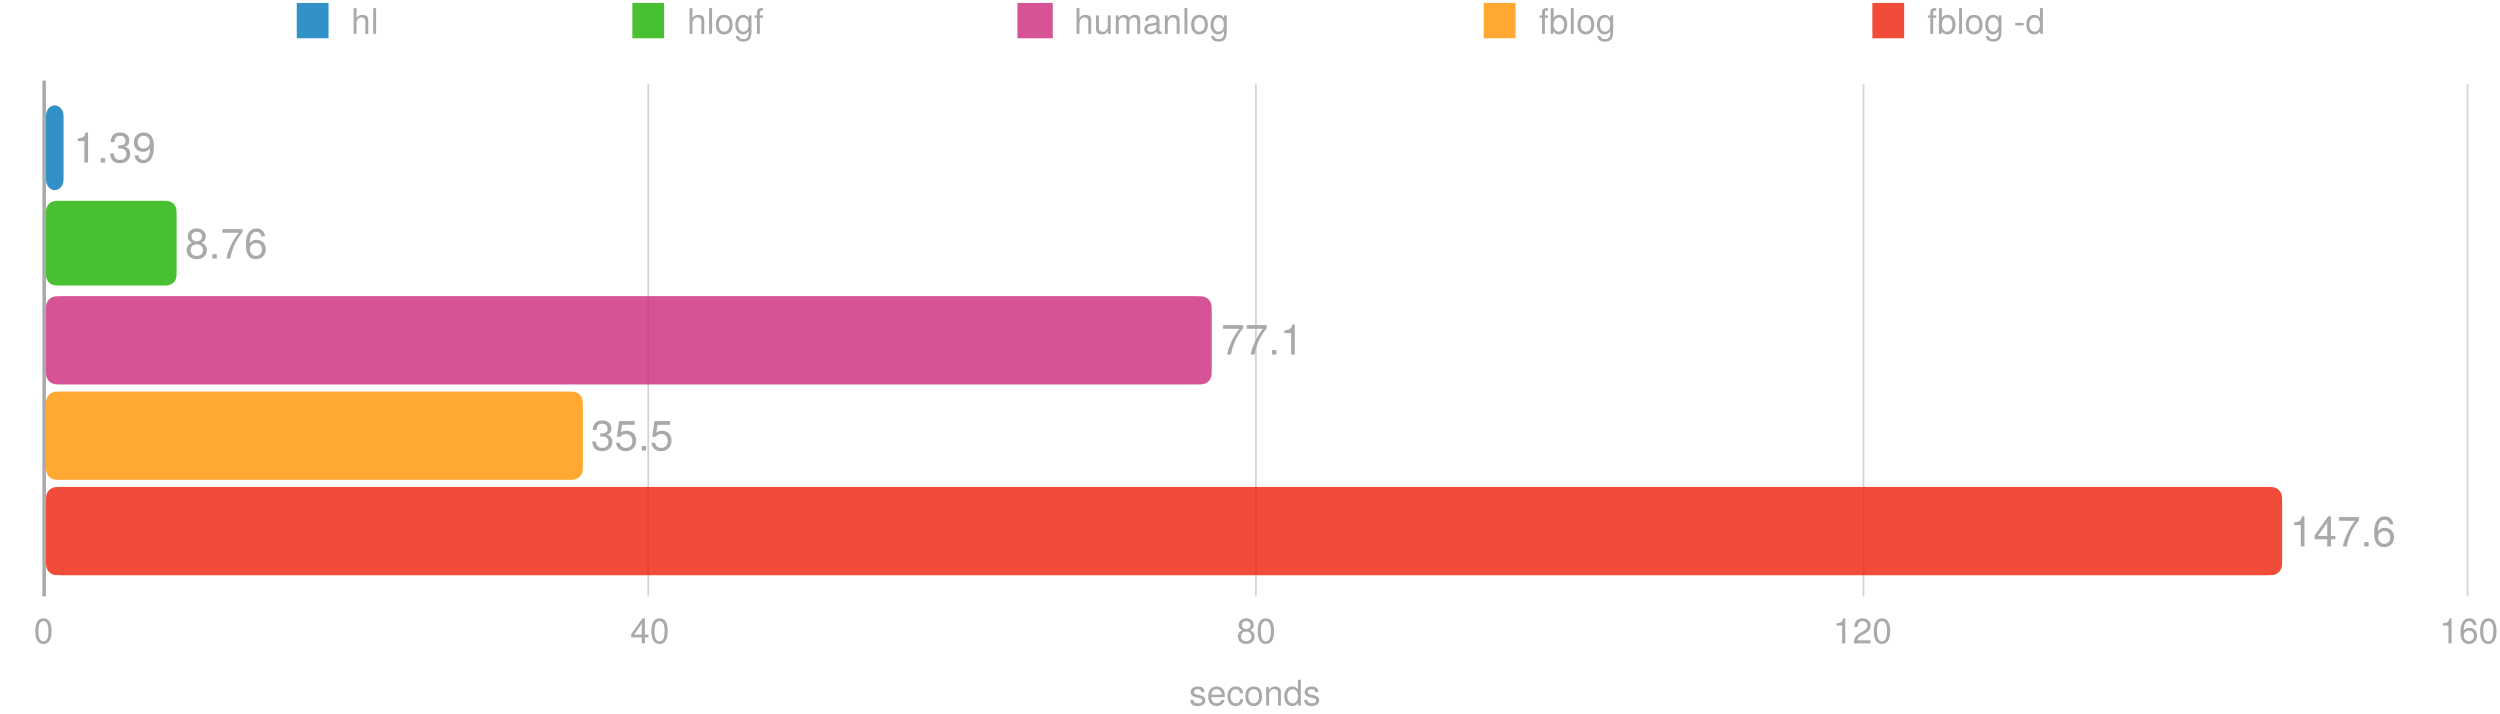
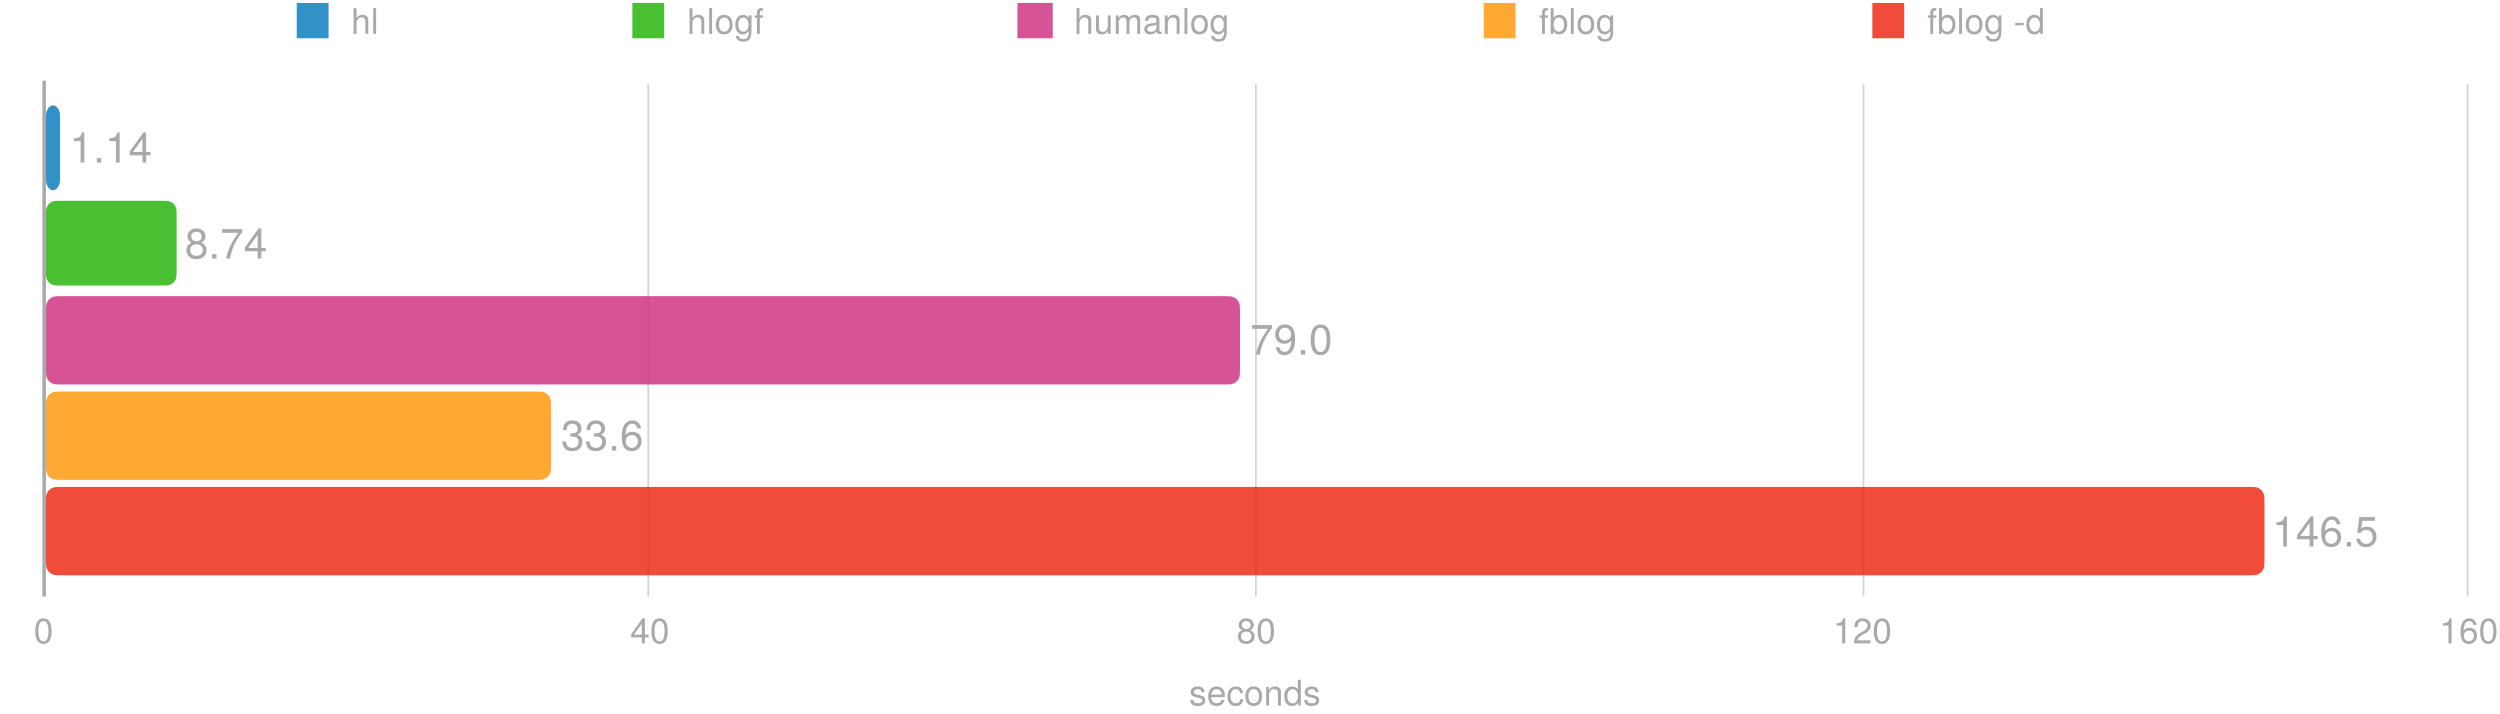
<svg xmlns="http://www.w3.org/2000/svg" version="1.1" id="svg2" width="943.553" height="269.112" viewBox="0 0 943.553 269.112">
  <defs id="defs6">
    <clipPath clipPathUnits="userSpaceOnUse" id="clipPath18">
      <path d="M 0,0 H 707.665 V 201.834 H 0 Z" id="path16" />
    </clipPath>
    <clipPath clipPathUnits="userSpaceOnUse" id="clipPath46">
      <path d="m 0,98.899 h 2 v 13.72 H 0 Z" id="path44" />
    </clipPath>
    <clipPath clipPathUnits="userSpaceOnUse" id="clipPath56">
      <path d="m 12.325,0 h 686.5 v 17.58 h -686.5 z" id="path54" />
    </clipPath>
    <clipPath clipPathUnits="userSpaceOnUse" id="clipPath70">
      <path d="m 8.045,16.58 h 8.56 V 30.3 h -8.56 z" id="path68" />
    </clipPath>
    <clipPath clipPathUnits="userSpaceOnUse" id="clipPath84">
      <path d="m 176.89,16.58 h 14.12 V 30.3 h -14.12 z" id="path82" />
    </clipPath>
    <clipPath clipPathUnits="userSpaceOnUse" id="clipPath98">
      <path d="m 348.515,16.58 h 14.12 V 30.3 h -14.12 z" id="path96" />
    </clipPath>
    <clipPath clipPathUnits="userSpaceOnUse" id="clipPath112">
      <path d="m 517.36,16.58 h 19.68 V 30.3 h -19.68 z" id="path110" />
    </clipPath>
    <clipPath clipPathUnits="userSpaceOnUse" id="clipPath126">
      <path d="m 688.985,16.58 h 18.68 V 30.3 h -18.68 z" id="path124" />
    </clipPath>
    <clipPath clipPathUnits="userSpaceOnUse" id="clipPath140">
-       <path d="M 17.703,64 H 641.297 c 1.38,0 2.208,0 2.76,-0.23 0.796,-0.29 1.423,-0.917 1.712,-1.712 C 646,61.505 646,60.677 646,59.297 V 43.703 c 0,-1.38 0,-2.208 -0.231,-2.76 -0.29,-0.796 -0.916,-1.423 -1.712,-1.712 C 643.505,39 642.677,39 641.297,39 H 17.703 C 16.323,39 15.495,39 14.943,39.23 14.147,39.52 13.52,40.147 13.23,40.943 13,41.495 13,42.323 13,43.703 v 15.594 c 0,1.38 0,2.208 0.23,2.76 0.29,0.796 0.917,1.423 1.712,1.712 C 15.495,64 16.323,64 17.703,64 Z" id="path138" />
+       <path d="M 17.703,64 H 636.297 c 1.38,0 2.208,0 2.76,-0.23 0.796,-0.29 1.423,-0.917 1.712,-1.712 C 641,61.505 641,60.677 641,59.297 V 43.703 c 0,-1.38 0,-2.208 -0.231,-2.76 -0.29,-0.796 -0.916,-1.423 -1.712,-1.712 C 638.505,39 637.677,39 636.297,39 H 17.703 C 16.323,39 15.495,39 14.943,39.23 14.147,39.52 13.52,40.147 13.23,40.943 13,41.495 13,42.323 13,43.703 v 15.594 c 0,1.38 0,2.208 0.23,2.76 0.29,0.796 0.917,1.423 1.712,1.712 C 15.495,64 16.323,64 17.703,64 Z" id="path138" />
    </clipPath>
    <clipPath clipPathUnits="userSpaceOnUse" id="clipPath146">
-       <path d="M 13,39 H 646 V 64 H 13 Z" id="path144" />
+       <path d="M 13,39 H 641 V 64 H 13 Z" id="path144" />
    </clipPath>
    <clipPath clipPathUnits="userSpaceOnUse" id="clipPath154">
-       <path d="M 0,0 H 633 V 25 H 0 Z" id="path152" />
+       <path d="M 0,0 H 628 V 25 H 0 Z" id="path152" />
    </clipPath>
    <clipPath clipPathUnits="userSpaceOnUse" id="clipPath158">
-       <path d="M 0,0 H 633 V 25 H 0 Z" id="path156" />
+       <path d="M 0,0 H 628 V 25 H 0 Z" id="path156" />
    </clipPath>
    <clipPath clipPathUnits="userSpaceOnUse" id="clipPath178">
-       <path d="M 17.703,91 H 160.297 c 1.38,0 2.208,0 2.76,-0.23 0.796,-0.29 1.423,-0.917 1.712,-1.712 C 165,88.505 165,87.677 165,86.297 V 70.703 c 0,-1.38 0,-2.208 -0.231,-2.76 -0.29,-0.796 -0.916,-1.423 -1.712,-1.712 C 162.505,66 161.677,66 160.297,66 H 17.703 C 16.323,66 15.495,66 14.943,66.23 14.147,66.52 13.52,67.147 13.23,67.943 13,68.495 13,69.323 13,70.703 v 15.594 c 0,1.38 0,2.208 0.23,2.76 0.29,0.796 0.917,1.423 1.712,1.712 C 15.495,91 16.323,91 17.703,91 Z" id="path176" />
+       <path d="M 17.703,91 H 151.297 c 1.38,0 2.208,0 2.76,-0.23 0.796,-0.29 1.423,-0.917 1.712,-1.712 C 156,88.505 156,87.677 156,86.297 V 70.703 c 0,-1.38 0,-2.208 -0.231,-2.76 -0.29,-0.796 -0.916,-1.423 -1.712,-1.712 C 153.505,66 152.677,66 151.297,66 H 17.703 C 16.323,66 15.495,66 14.943,66.23 14.147,66.52 13.52,67.147 13.23,67.943 13,68.495 13,69.323 13,70.703 v 15.594 c 0,1.38 0,2.208 0.23,2.76 0.29,0.796 0.917,1.423 1.712,1.712 C 15.495,91 16.323,91 17.703,91 Z" id="path176" />
    </clipPath>
    <clipPath clipPathUnits="userSpaceOnUse" id="clipPath184">
-       <path d="M 13,66 H 165 V 91 H 13 Z" id="path182" />
+       <path d="M 13,66 H 156 V 91 H 13 Z" id="path182" />
    </clipPath>
    <clipPath clipPathUnits="userSpaceOnUse" id="clipPath192">
-       <path d="M 0,0 H 152 V 25 H 0 Z" id="path190" />
+       <path d="M 0,0 H 143 V 25 H 0 Z" id="path190" />
    </clipPath>
    <clipPath clipPathUnits="userSpaceOnUse" id="clipPath196">
-       <path d="M 0,0 H 152 V 25 H 0 Z" id="path194" />
+       <path d="M 0,0 H 143 V 25 H 0 Z" id="path194" />
    </clipPath>
    <clipPath clipPathUnits="userSpaceOnUse" id="clipPath216">
-       <path d="M 17.703,118 H 338.297 c 1.38,0 2.208,0 2.76,-0.231 0.796,-0.29 1.423,-0.916 1.712,-1.712 C 343,115.505 343,114.677 343,113.297 V 97.703 c 0,-1.38 0,-2.208 -0.231,-2.76 -0.29,-0.796 -0.916,-1.423 -1.712,-1.712 C 340.505,93 339.677,93 338.297,93 H 17.703 C 16.323,93 15.495,93 14.943,93.23 14.147,93.52 13.52,94.147 13.23,94.943 13,95.495 13,96.323 13,97.703 V 113.297 c 0,1.38 0,2.208 0.23,2.76 0.29,0.796 0.917,1.423 1.712,1.712 C 15.495,118 16.323,118 17.703,118 Z" id="path214" />
+       <path d="M 17.703,118 H 346.297 c 1.38,0 2.208,0 2.76,-0.231 0.796,-0.29 1.423,-0.916 1.712,-1.712 C 351,115.505 351,114.677 351,113.297 V 97.703 c 0,-1.38 0,-2.208 -0.231,-2.76 -0.29,-0.796 -0.916,-1.423 -1.712,-1.712 C 348.505,93 347.677,93 346.297,93 H 17.703 C 16.323,93 15.495,93 14.943,93.23 14.147,93.52 13.52,94.147 13.23,94.943 13,95.495 13,96.323 13,97.703 V 113.297 c 0,1.38 0,2.208 0.23,2.76 0.29,0.796 0.917,1.423 1.712,1.712 C 15.495,118 16.323,118 17.703,118 Z" id="path214" />
    </clipPath>
    <clipPath clipPathUnits="userSpaceOnUse" id="clipPath222">
-       <path d="m 13,93 h 330 v 25 H 13 Z" id="path220" />
+       <path d="m 13,93 h 338 v 25 H 13 Z" id="path220" />
    </clipPath>
    <clipPath clipPathUnits="userSpaceOnUse" id="clipPath230">
-       <path d="M 0,0 H 330 V 25 H 0 Z" id="path228" />
+       <path d="M 0,0 H 338 V 25 H 0 Z" id="path228" />
    </clipPath>
    <clipPath clipPathUnits="userSpaceOnUse" id="clipPath234">
-       <path d="M 0,0 H 330 V 25 H 0 Z" id="path232" />
+       <path d="M 0,0 H 338 V 25 H 0 Z" id="path232" />
    </clipPath>
    <clipPath clipPathUnits="userSpaceOnUse" id="clipPath254">
      <path d="m 17.515,145 h 27.97 c 1.325,0 2.12,0 2.65,-0.221 0.764,-0.278 1.366,-0.88 1.644,-1.644 C 50,142.605 50,141.81 50,140.485 v -14.97 c 0,-1.325 0,-2.12 -0.221,-2.65 -0.278,-0.764 -0.88,-1.366 -1.644,-1.644 C 47.605,121 46.81,121 45.485,121 h -27.97 c -1.325,0 -2.12,0 -2.65,0.221 -0.764,0.278 -1.366,0.88 -1.644,1.644 C 13,123.395 13,124.19 13,125.515 v 14.97 c 0,1.325 0,2.12 0.221,2.65 0.278,0.764 0.88,1.366 1.644,1.644 C 15.395,145 16.19,145 17.515,145 Z" id="path252" />
    </clipPath>
    <clipPath clipPathUnits="userSpaceOnUse" id="clipPath260">
      <path d="m 13,121 h 37 v 24 H 13 Z" id="path258" />
    </clipPath>
    <clipPath clipPathUnits="userSpaceOnUse" id="clipPath268">
      <path d="M 0,0 H 37 V 24 H 0 Z" id="path266" />
    </clipPath>
    <clipPath clipPathUnits="userSpaceOnUse" id="clipPath272">
      <path d="M 0,0 H 37 V 24 H 0 Z" id="path270" />
    </clipPath>
    <clipPath clipPathUnits="userSpaceOnUse" id="clipPath292">
-       <path d="m 15.5,172 c 0.292,0 0.581,-0.06 0.855,-0.178 0.694,-0.299 1.241,-0.945 1.494,-1.765 C 18,169.542 18,168.771 18,167.485 v -14.97 c 0,-1.286 0,-2.057 -0.151,-2.571 -0.253,-0.82 -0.8,-1.467 -1.494,-1.765 C 16.081,148.06 15.792,148 15.5,148 c -0.292,0 -0.581,0.06 -0.855,0.178 -0.694,0.299 -1.241,0.945 -1.494,1.765 C 13,150.458 13,151.229 13,152.515 v 14.97 c 0,1.286 0,2.057 0.151,2.571 0.253,0.82 0.8,1.467 1.494,1.765 C 14.919,171.94 15.208,172 15.5,172 Z" id="path290" />
+       <path d="m 15,172 c 0.233,0 0.465,-0.06 0.684,-0.178 0.556,-0.299 0.993,-0.945 1.195,-1.765 C 17,169.542 17,168.771 17,167.485 v -14.97 c 0,-1.286 0,-2.057 -0.121,-2.571 -0.202,-0.82 -0.64,-1.467 -1.195,-1.765 C 15.465,148.06 15.233,148 15,148 c -0.233,0 -0.465,0.06 -0.684,0.178 -0.556,0.299 -0.993,0.945 -1.195,1.765 C 13,150.458 13,151.229 13,152.515 v 14.97 c 0,1.286 0,2.057 0.121,2.571 0.202,0.82 0.64,1.467 1.195,1.765 C 14.535,171.94 14.767,172 15,172 Z" id="path290" />
    </clipPath>
    <clipPath clipPathUnits="userSpaceOnUse" id="clipPath298">
-       <path d="m 13,148 h 5 v 24 h -5 z" id="path296" />
+       <path d="m 13,148 h 4 v 24 h -4 z" id="path296" />
    </clipPath>
    <clipPath clipPathUnits="userSpaceOnUse" id="clipPath306">
-       <path d="M 0,0 H 5 V 24 H 0 Z" id="path304" />
+       <path d="M 0,0 H 4 V 24 H 0 Z" id="path304" />
    </clipPath>
    <clipPath clipPathUnits="userSpaceOnUse" id="clipPath310">
-       <path d="M 0,0 H 5 V 24 H 0 Z" id="path308" />
+       <path d="M 0,0 H 4 V 24 H 0 Z" id="path308" />
    </clipPath>
    <clipPath clipPathUnits="userSpaceOnUse" id="clipPath330">
      <path d="M 0,0 H 707.665 V 201.834 H 0 Z" id="path328" />
    </clipPath>
    <clipPath clipPathUnits="userSpaceOnUse" id="clipPath336">
-       <path d="M 9.36,41.368 H 695.36 V 168.751 H 9.36 Z" id="path334" />
+       <path d="M 3.296,36.368 H 695.383 V 173.751 H 3.296 Z" id="path334" />
    </clipPath>
    <clipPath clipPathUnits="userSpaceOnUse" id="clipPath340">
      <path d="M 0,0 H 708 V 202 H 0 Z" id="path338" />
    </clipPath>
  </defs>
  <g id="g8" transform="matrix(1.333333,0,0,-1.333333,0,269.112)">
    <g id="g10" />
    <g id="g12">
      <g id="g14" clip-path="url(#clipPath18)">
        <g id="g20" transform="matrix(1,0,0,-1,0,201.834)">
          <path d="M 183.5,23.834 V 168.834" style="fill:none;stroke:#a9a9a9;stroke-width:0.5;stroke-linecap:butt;stroke-linejoin:miter;stroke-miterlimit:4;stroke-dasharray:none;stroke-opacity:0.5" id="path22" />
        </g>
        <g id="g24" transform="matrix(1,0,0,-1,0,201.834)">
          <path d="M 355.5,23.834 V 168.834" style="fill:none;stroke:#a9a9a9;stroke-width:0.5;stroke-linecap:butt;stroke-linejoin:miter;stroke-miterlimit:4;stroke-dasharray:none;stroke-opacity:0.5" id="path26" />
        </g>
        <g id="g28" transform="matrix(1,0,0,-1,0,201.834)">
          <path d="M 527.5,23.834 V 168.834" style="fill:none;stroke:#a9a9a9;stroke-width:0.5;stroke-linecap:butt;stroke-linejoin:miter;stroke-miterlimit:4;stroke-dasharray:none;stroke-opacity:0.5" id="path30" />
        </g>
        <g id="g32" transform="matrix(1,0,0,-1,0,201.834)">
          <path d="M 698.5,23.834 V 168.834" style="fill:none;stroke:#a9a9a9;stroke-width:0.5;stroke-linecap:butt;stroke-linejoin:miter;stroke-miterlimit:4;stroke-dasharray:none;stroke-opacity:0.5" id="path34" />
        </g>
        <g id="g36" transform="matrix(1,0,0,-1,0,201.834)">
          <path d="M 12.5,168.334 V 23.334" style="fill:none;stroke:#a9a9a9;stroke-width:1;stroke-linecap:square;stroke-linejoin:miter;stroke-miterlimit:4;stroke-dasharray:none;stroke-opacity:1" id="path38" />
        </g>
      </g>
    </g>
    <g id="g40">
      <g id="g42" clip-path="url(#clipPath46)">
        <g id="g48" transform="translate(0.5,102.0294)" />
      </g>
    </g>
    <g id="g50">
      <g id="g52" clip-path="url(#clipPath56)">
        <g id="g58" transform="translate(336.59,2.129974)">
          <text xml:space="preserve" transform="scale(1,-1)" style="font-variant:normal;font-weight:normal;font-size:10px;font-family:HelveticaNeue;-inkscape-font-specification:HelveticaNeue;writing-mode:lr-tb;fill:#a9a9a9;fill-opacity:1;fill-rule:nonzero;stroke:none" id="text62">
            <tspan x="0 5 10.37 15.74 21.48 27.04 32.97" y="0" id="tspan60">seconds</tspan>
          </text>
        </g>
      </g>
    </g>
    <g id="g64">
      <g id="g66" clip-path="url(#clipPath70)">
        <g id="g72" transform="translate(9.544966,19.70998)">
          <text xml:space="preserve" transform="scale(1,-1)" style="font-variant:normal;font-weight:normal;font-size:10px;font-family:HelveticaNeue;-inkscape-font-specification:HelveticaNeue;writing-mode:lr-tb;fill:#a9a9a9;fill-opacity:1;fill-rule:nonzero;stroke:none" id="text76">
            <tspan x="0" y="0" id="tspan74">0</tspan>
          </text>
        </g>
      </g>
    </g>
    <g id="g78">
      <g id="g80" clip-path="url(#clipPath84)">
        <g id="g86" transform="translate(178.39,19.70998)">
          <text xml:space="preserve" transform="scale(1,-1)" style="font-variant:normal;font-weight:normal;font-size:10px;font-family:HelveticaNeue;-inkscape-font-specification:HelveticaNeue;writing-mode:lr-tb;fill:#a9a9a9;fill-opacity:1;fill-rule:nonzero;stroke:none" id="text90">
            <tspan x="0 5.56" y="0" id="tspan88">40</tspan>
          </text>
        </g>
      </g>
    </g>
    <g id="g92">
      <g id="g94" clip-path="url(#clipPath98)">
        <g id="g100" transform="translate(350.015,19.70998)">
          <text xml:space="preserve" transform="scale(1,-1)" style="font-variant:normal;font-weight:normal;font-size:10px;font-family:HelveticaNeue;-inkscape-font-specification:HelveticaNeue;writing-mode:lr-tb;fill:#a9a9a9;fill-opacity:1;fill-rule:nonzero;stroke:none" id="text104">
            <tspan x="0 5.56" y="0" id="tspan102">80</tspan>
          </text>
        </g>
      </g>
    </g>
    <g id="g106">
      <g id="g108" clip-path="url(#clipPath112)">
        <g id="g114" transform="translate(518.86,19.70998)">
          <text xml:space="preserve" transform="scale(1,-1)" style="font-variant:normal;font-weight:normal;font-size:10px;font-family:HelveticaNeue;-inkscape-font-specification:HelveticaNeue;writing-mode:lr-tb;fill:#a9a9a9;fill-opacity:1;fill-rule:nonzero;stroke:none" id="text118">
            <tspan x="0 5.56 11.12" y="0" id="tspan116">120</tspan>
          </text>
        </g>
      </g>
    </g>
    <g id="g120">
      <g id="g122" clip-path="url(#clipPath126)">
        <g id="g128" transform="translate(690.485,19.70998)">
          <text xml:space="preserve" transform="scale(1,-1)" style="font-variant:normal;font-weight:normal;font-size:10px;font-family:HelveticaNeue;-inkscape-font-specification:HelveticaNeue;writing-mode:lr-tb;fill:#a9a9a9;fill-opacity:1;fill-rule:nonzero;stroke:none" id="text132">
            <tspan x="0 5.56 11.12" y="0" id="tspan130">160</tspan>
          </text>
        </g>
      </g>
    </g>
    <g id="g134">
      <g id="g136" clip-path="url(#clipPath140)">
        <g id="g142" clip-path="url(#clipPath146)">
          <g id="g148" transform="matrix(1,0,0,-1,13,64)">
            <g id="g150" />
            <g id="g170">
              <g clip-path="url(#clipPath154)" id="g168">
                <g id="g160" />
                <g id="g166">
                  <g clip-path="url(#clipPath158)" id="g164">
-                     <path d="M 0,0 H 633 V 25 H 0 Z" style="fill:#ee220c;fill-opacity:0.805;fill-rule:nonzero;stroke:none" id="path162" />
+                     <path d="M 0,0 H 628 V 25 H 0 Z" style="fill:#ee220c;fill-opacity:0.805;fill-rule:nonzero;stroke:none" id="path162" />
                  </g>
                </g>
              </g>
            </g>
          </g>
        </g>
      </g>
    </g>
    <g id="g172">
      <g id="g174" clip-path="url(#clipPath178)">
        <g id="g180" clip-path="url(#clipPath184)">
          <g id="g186" transform="matrix(1,0,0,-1,13,91)">
            <g id="g188" />
            <g id="g208">
              <g clip-path="url(#clipPath192)" id="g206">
                <g id="g198" />
                <g id="g204">
                  <g clip-path="url(#clipPath196)" id="g202">
-                     <path d="M 0,0 H 152 V 25 H 0 Z" style="fill:#ff9300;fill-opacity:0.804;fill-rule:nonzero;stroke:none" id="path200" />
+                     <path d="M 0,0 H 143 V 25 H 0 Z" style="fill:#ff9300;fill-opacity:0.804;fill-rule:nonzero;stroke:none" id="path200" />
                  </g>
                </g>
              </g>
            </g>
          </g>
        </g>
      </g>
    </g>
    <g id="g210">
      <g id="g212" clip-path="url(#clipPath216)">
        <g id="g218" clip-path="url(#clipPath222)">
          <g id="g224" transform="matrix(1,0,0,-1,13,118)">
            <g id="g226" />
            <g id="g246">
              <g clip-path="url(#clipPath230)" id="g244">
                <g id="g236" />
                <g id="g242">
                  <g clip-path="url(#clipPath234)" id="g240">
-                     <path d="M 0,0 H 330 V 25 H 0 Z" style="fill:#cb297b;fill-opacity:0.8;fill-rule:nonzero;stroke:none" id="path238" />
+                     <path d="M 0,0 H 338 V 25 H 0 Z" style="fill:#cb297b;fill-opacity:0.8;fill-rule:nonzero;stroke:none" id="path238" />
                  </g>
                </g>
              </g>
            </g>
          </g>
        </g>
      </g>
    </g>
    <g id="g248">
      <g id="g250" clip-path="url(#clipPath254)">
        <g id="g256" clip-path="url(#clipPath260)">
          <g id="g262" transform="matrix(1,0,0,-1,13,145)">
            <g id="g264" />
            <g id="g284">
              <g clip-path="url(#clipPath268)" id="g282">
                <g id="g274" />
                <g id="g280">
                  <g clip-path="url(#clipPath272)" id="g278">
                    <path d="M 0,0 H 37 V 24 H 0 Z" style="fill:#1db100;fill-opacity:0.804;fill-rule:nonzero;stroke:none" id="path276" />
                  </g>
                </g>
              </g>
            </g>
          </g>
        </g>
      </g>
    </g>
    <g id="g286">
      <g id="g288" clip-path="url(#clipPath292)">
        <g id="g294" clip-path="url(#clipPath298)">
          <g id="g300" transform="matrix(1,0,0,-1,13,172)">
            <g id="g302" />
            <g id="g322">
              <g clip-path="url(#clipPath306)" id="g320">
                <g id="g312" />
                <g id="g318">
                  <g clip-path="url(#clipPath310)" id="g316">
-                     <path d="M 0,0 H 5 V 24 H 0 Z" style="fill:#0076ba;fill-opacity:0.802;fill-rule:nonzero;stroke:none" id="path314" />
+                     <path d="M 0,0 H 4 V 24 H 0 Z" style="fill:#0076ba;fill-opacity:0.802;fill-rule:nonzero;stroke:none" id="path314" />
                  </g>
                </g>
              </g>
            </g>
          </g>
        </g>
      </g>
    </g>
    <g id="g324">
      <g id="g326" clip-path="url(#clipPath330)">
        <g id="g332" />
        <g id="g380">
          <g clip-path="url(#clipPath336)" id="g378">
            <g id="g342" />
            <g id="g376">
              <g clip-path="url(#clipPath340)" id="g374">
-                 <g transform="translate(648.1641,47.14003)" id="g348">
+                 <g transform="translate(643.187,47.14003)" id="g348">
                  <text xml:space="preserve" transform="scale(1,-1)" style="font-variant:normal;font-weight:normal;font-size:12px;font-family:HelveticaNeue;-inkscape-font-specification:HelveticaNeue;writing-mode:lr-tb;fill:#a9a9a9;fill-opacity:1;fill-rule:nonzero;stroke:none" id="text346">
-                     <tspan x="0 6.672 13.344 20.016 23.352" y="0" id="tspan344">147.6</tspan>
-                   </text>
-                 </g>
-                 <g transform="translate(167.2537,74.31173)" id="g354">
+                     <tspan x="0 6.672 13.344 20.016 23.352" y="0" id="tspan344">146.5</tspan>
+                   </text>
+                 </g>
+                 <g transform="translate(158.7883,74.31173)" id="g354">
                  <text xml:space="preserve" transform="scale(1,-1)" style="font-variant:normal;font-weight:normal;font-size:12px;font-family:HelveticaNeue;-inkscape-font-specification:HelveticaNeue;writing-mode:lr-tb;fill:#a9a9a9;fill-opacity:1;fill-rule:nonzero;stroke:none" id="text352">
-                     <tspan x="0 6.672 13.344 16.68" y="0" id="tspan350">35.5</tspan>
-                   </text>
-                 </g>
-                 <g transform="translate(345.6751,101.4834)" id="g360">
+                     <tspan x="0 6.672 13.344 16.68" y="0" id="tspan350">33.6</tspan>
+                   </text>
+                 </g>
+                 <g transform="translate(353.8272,101.4834)" id="g360">
                  <text xml:space="preserve" transform="scale(1,-1)" style="font-variant:normal;font-weight:normal;font-size:12px;font-family:HelveticaNeue;-inkscape-font-specification:HelveticaNeue;writing-mode:lr-tb;fill:#a9a9a9;fill-opacity:1;fill-rule:nonzero;stroke:none" id="text358">
-                     <tspan x="0 6.672 13.344 16.68" y="0" id="tspan356">77.1</tspan>
-                   </text>
-                 </g>
-                 <g transform="translate(52.39797,128.6551)" id="g366">
+                     <tspan x="0 6.672 13.344 16.68" y="0" id="tspan356">79.0</tspan>
+                   </text>
+                 </g>
+                 <g transform="translate(52.31645,128.6551)" id="g366">
                  <text xml:space="preserve" transform="scale(1,-1)" style="font-variant:normal;font-weight:normal;font-size:12px;font-family:HelveticaNeue;-inkscape-font-specification:HelveticaNeue;writing-mode:lr-tb;fill:#a9a9a9;fill-opacity:1;fill-rule:nonzero;stroke:none" id="text364">
-                     <tspan x="0 6.672 10.008 16.68" y="0" id="tspan362">8.76</tspan>
-                   </text>
-                 </g>
-                 <g transform="translate(20.77177,155.8268)" id="g372">
+                     <tspan x="0 6.672 10.008 16.68" y="0" id="tspan362">8.74</tspan>
+                   </text>
+                 </g>
+                 <g transform="translate(19.7077,155.8268)" id="g372">
                  <text xml:space="preserve" transform="scale(1,-1)" style="font-variant:normal;font-weight:normal;font-size:12px;font-family:HelveticaNeue;-inkscape-font-specification:HelveticaNeue;writing-mode:lr-tb;fill:#a9a9a9;fill-opacity:1;fill-rule:nonzero;stroke:none" id="text370">
-                     <tspan x="0 6.672 10.008 16.68" y="0" id="tspan368">1.39</tspan>
+                     <tspan x="0 6.672 10.008 16.68" y="0" id="tspan368">1.14</tspan>
                  </text>
                </g>
              </g>
            </g>
          </g>
        </g>
        <path d="m 84,201 h 9 v -10 h -9 z" style="fill:#0076ba;fill-opacity:0.802;fill-rule:nonzero;stroke:none" id="path382" />
        <g id="g384" transform="translate(99.39082,192.2439)">
          <text xml:space="preserve" transform="scale(1,-1)" style="font-variant:normal;font-weight:normal;font-size:10px;font-family:HelveticaNeue;-inkscape-font-specification:HelveticaNeue;writing-mode:lr-tb;fill:#a9a9a9;fill-opacity:1;fill-rule:nonzero;stroke:none" id="text388">
            <tspan x="0 5.56" y="0" id="tspan386">hl</tspan>
          </text>
        </g>
        <path d="m 179,201 h 9 v -10 h -9 z" style="fill:#1db100;fill-opacity:0.804;fill-rule:nonzero;stroke:none" id="path390" />
        <g id="g392" transform="translate(194.4867,192.2439)">
          <text xml:space="preserve" transform="scale(1,-1)" style="font-variant:normal;font-weight:normal;font-size:10px;font-family:HelveticaNeue;-inkscape-font-specification:HelveticaNeue;writing-mode:lr-tb;fill:#a9a9a9;fill-opacity:1;fill-rule:nonzero;stroke:none" id="text396">
            <tspan x="0 5.56 7.78 13.52 19.26" y="0" id="tspan394">hlogf</tspan>
          </text>
        </g>
        <path d="m 288,201 h 10 v -10 h -10 z" style="fill:#cb297b;fill-opacity:0.8;fill-rule:nonzero;stroke:none" id="path398" />
        <g id="g400" transform="translate(304.0226,192.2439)">
          <text xml:space="preserve" transform="scale(1,-1)" style="font-variant:normal;font-weight:normal;font-size:10px;font-family:HelveticaNeue;-inkscape-font-specification:HelveticaNeue;writing-mode:lr-tb;fill:#a9a9a9;fill-opacity:1;fill-rule:nonzero;stroke:none" id="text404">
            <tspan x="0 5.56 11.12 19.65 25.02 30.58 32.8 38.54" y="0" id="tspan402">humanlog</tspan>
          </text>
        </g>
        <path d="m 420,201 h 9 v -10 h -9 z" style="fill:#ff9300;fill-opacity:0.804;fill-rule:nonzero;stroke:none" id="path406" />
        <g id="g408" transform="translate(435.6185,192.2439)">
          <text xml:space="preserve" transform="scale(1,-1)" style="font-variant:normal;font-weight:normal;font-size:10px;font-family:HelveticaNeue;-inkscape-font-specification:HelveticaNeue;writing-mode:lr-tb;fill:#a9a9a9;fill-opacity:1;fill-rule:nonzero;stroke:none" id="text412">
            <tspan x="0 2.96 8.89 11.11 16.85" y="0" id="tspan410">fblog</tspan>
          </text>
        </g>
        <path d="m 530,201 h 9 v -10 h -9 z" style="fill:#ee220c;fill-opacity:0.805;fill-rule:nonzero;stroke:none" id="path414" />
        <g id="g416" transform="translate(545.5244,192.2439)">
          <text xml:space="preserve" transform="scale(1,-1)" style="font-variant:normal;font-weight:normal;font-size:10px;font-family:HelveticaNeue;-inkscape-font-specification:HelveticaNeue;writing-mode:lr-tb;fill:#a9a9a9;fill-opacity:1;fill-rule:nonzero;stroke:none" id="text420">
            <tspan x="0 2.96 8.89 11.11 16.85 22.59 25.37 29.26" y="0" id="tspan418">fblog -d</tspan>
          </text>
        </g>
      </g>
    </g>
  </g>
</svg>
